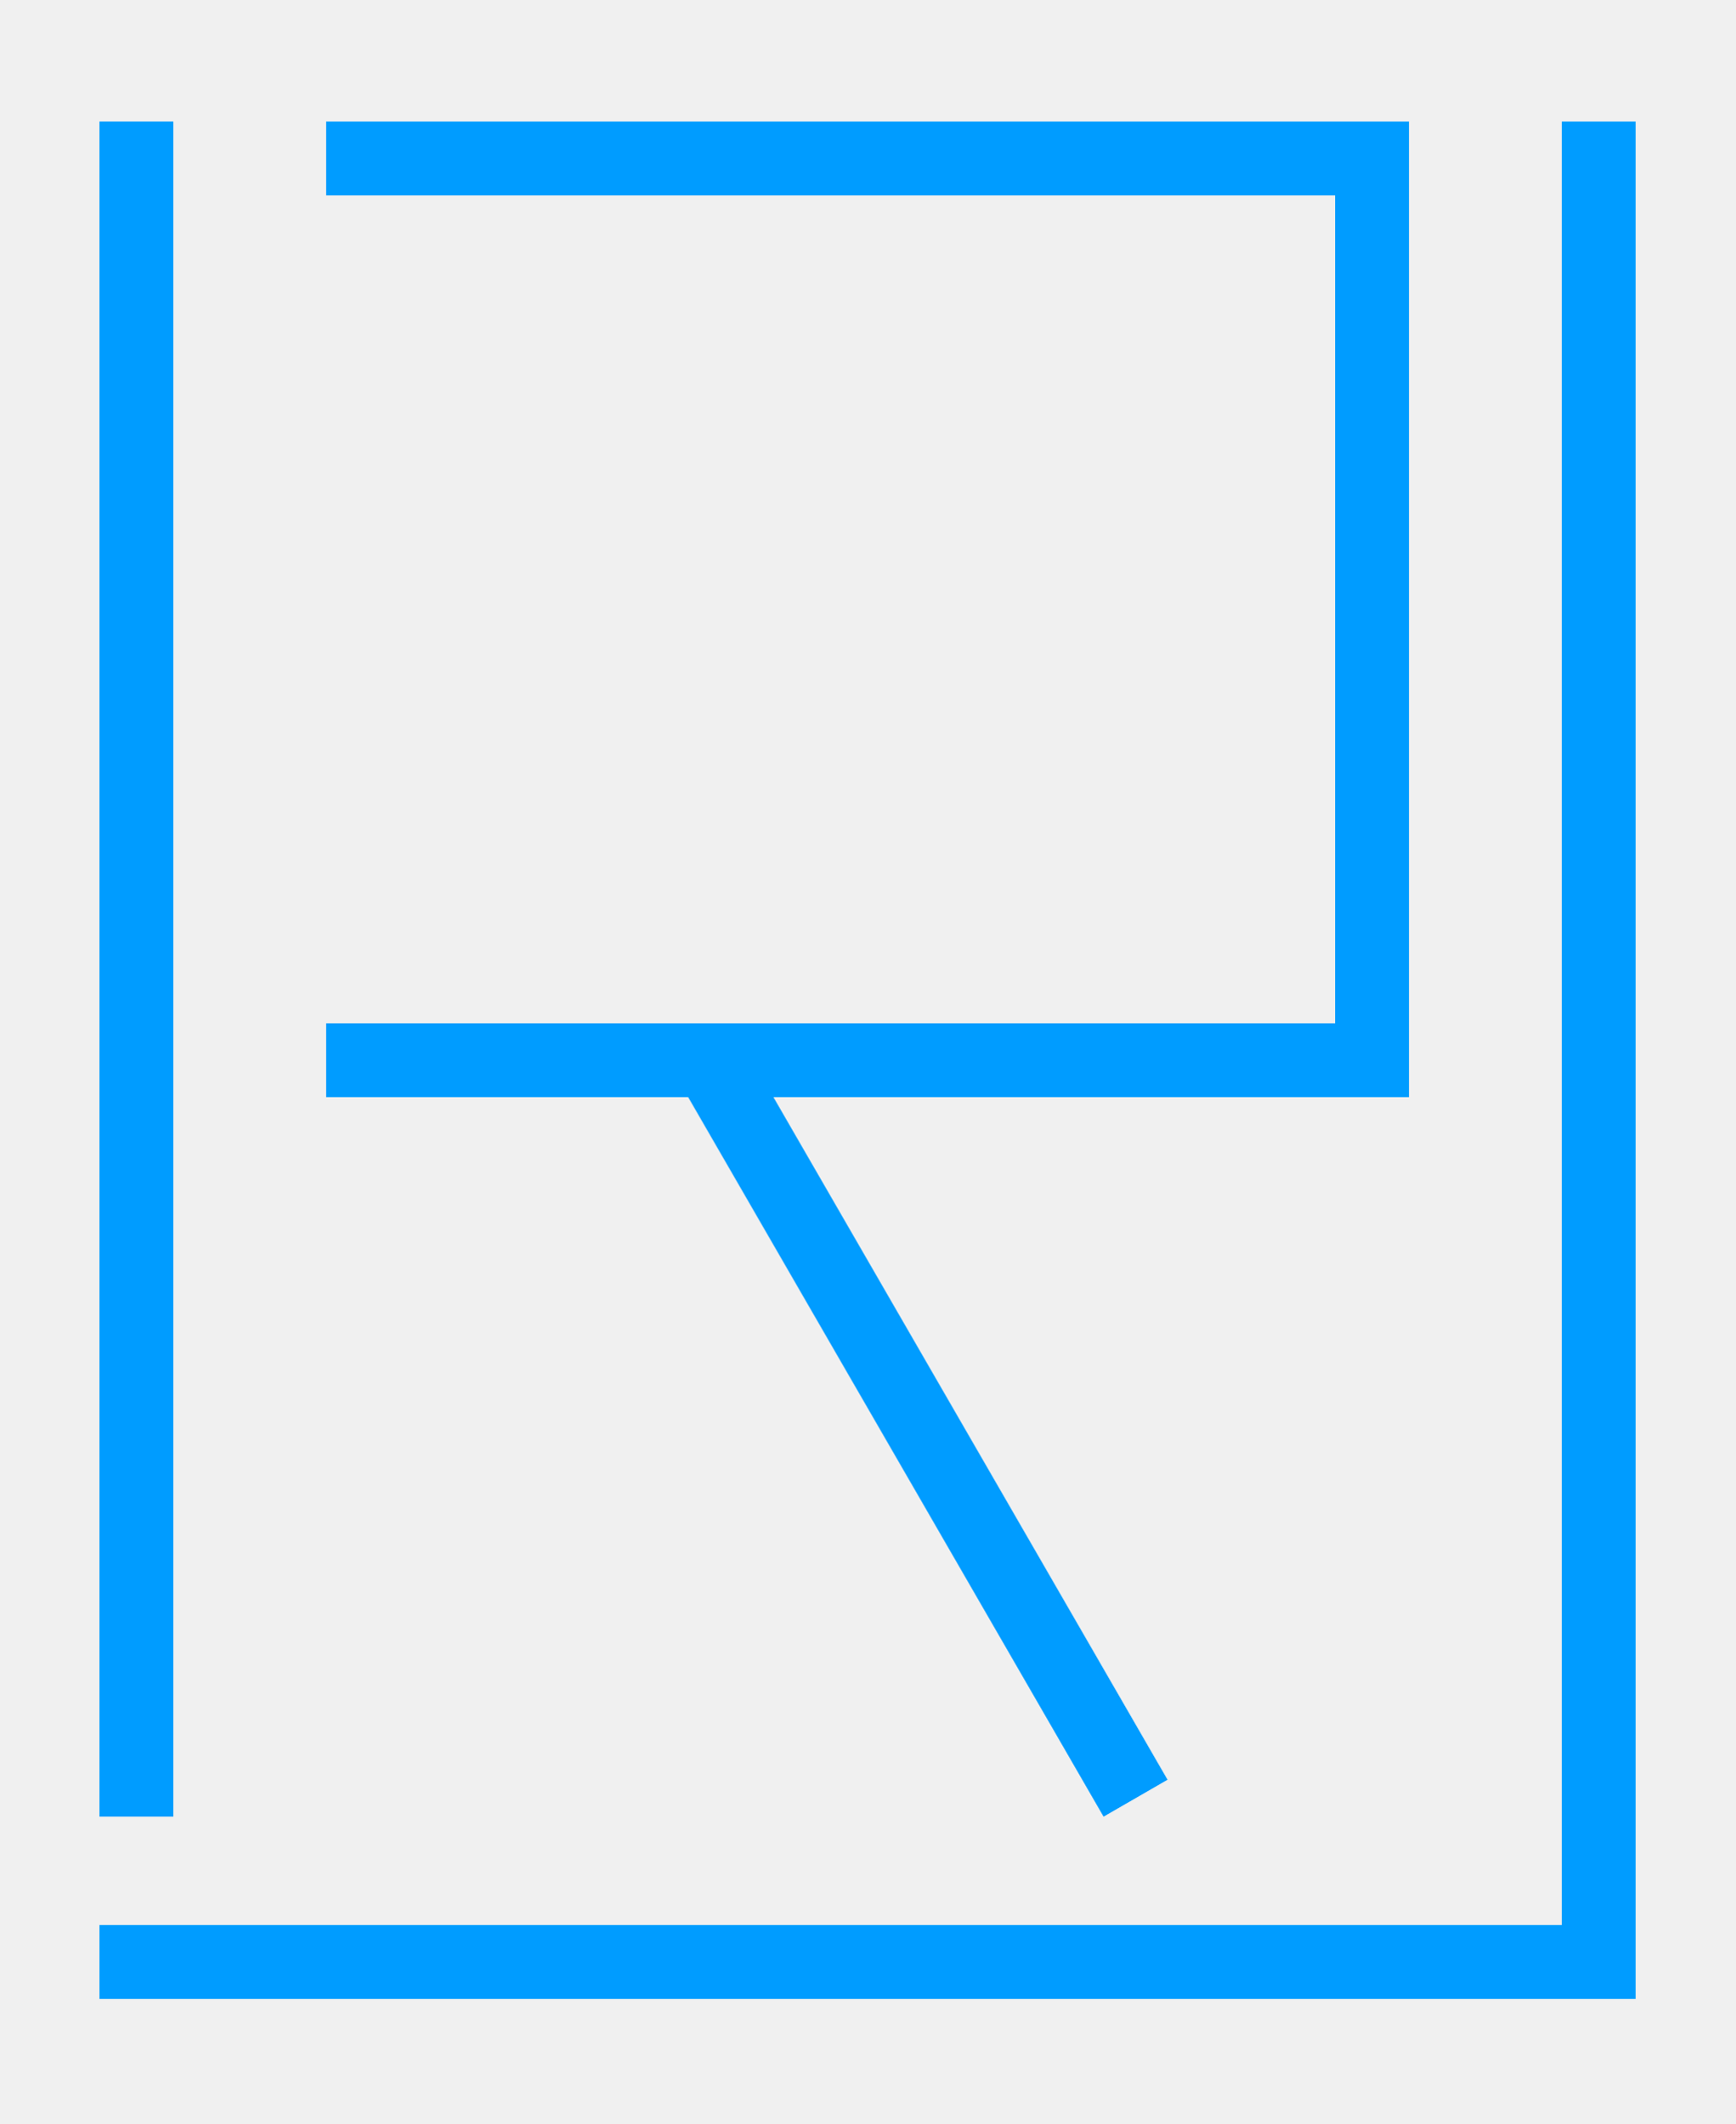
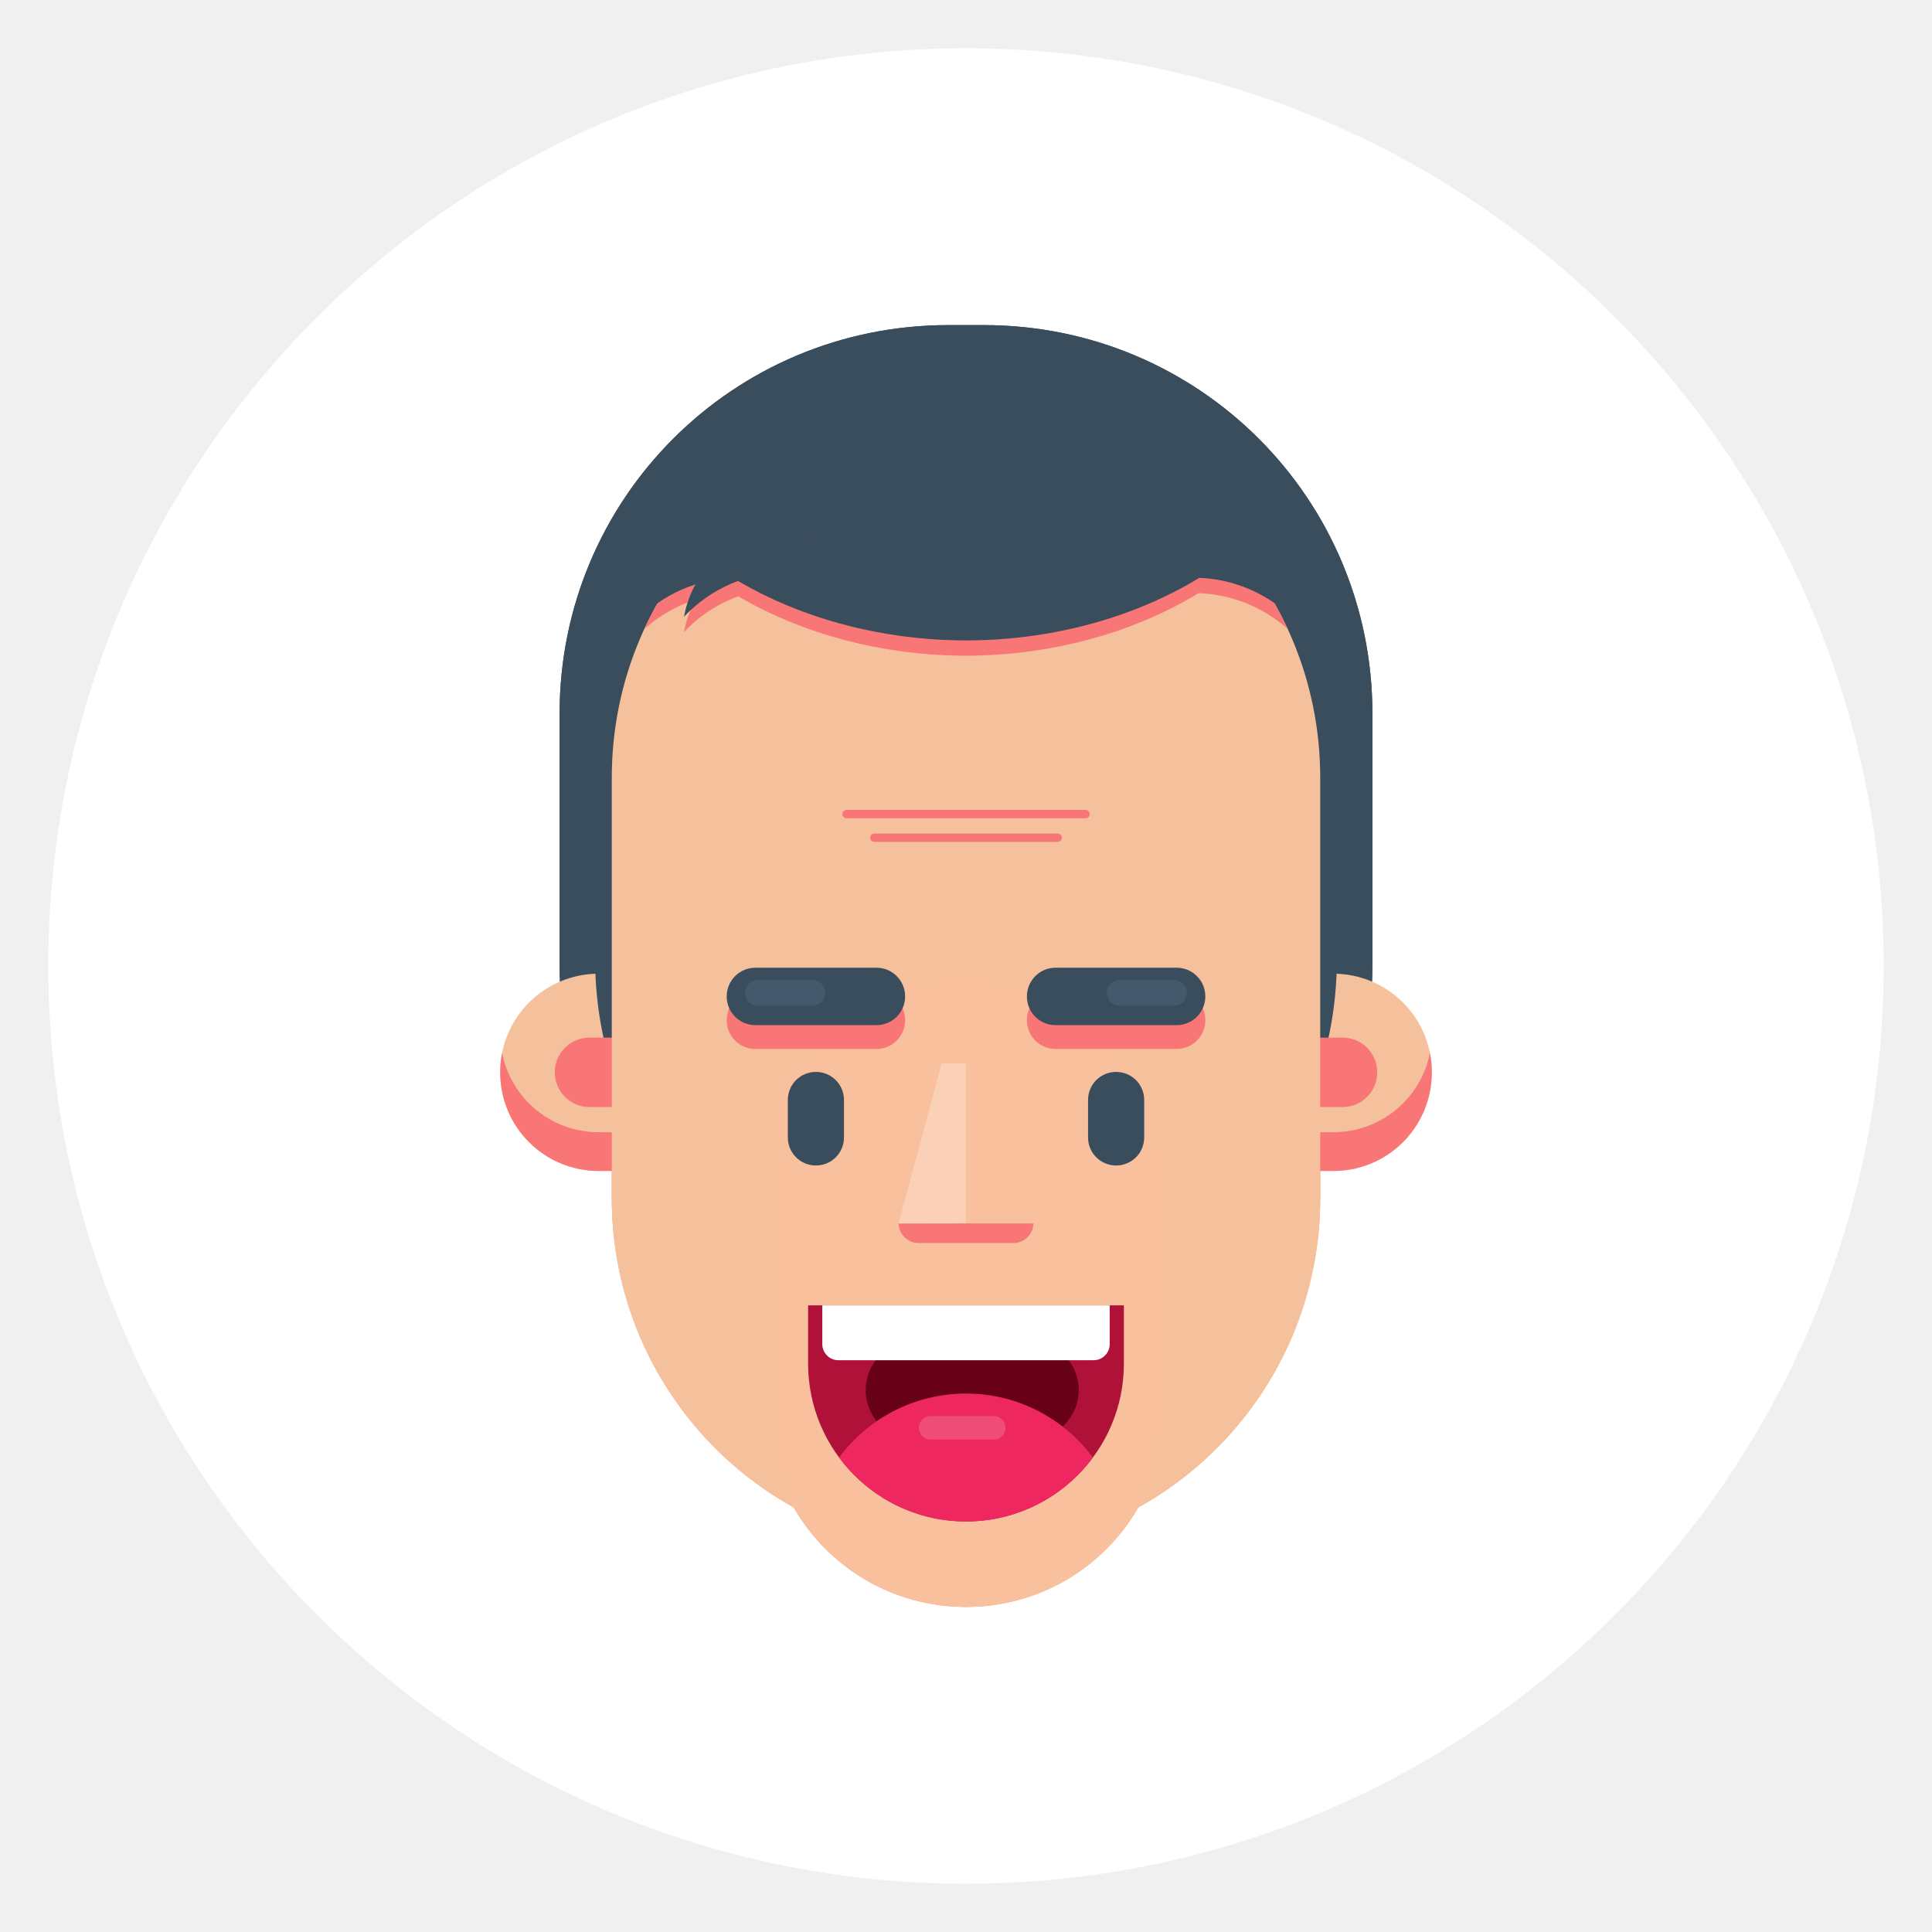
- <svg xmlns="http://www.w3.org/2000/svg" width="100%" height="100%" viewBox="0 0 457 559" version="1.1" xml:space="preserve" style="fill-rule:evenodd;clip-rule:evenodd;stroke-linejoin:round;stroke-miterlimit:2;">
-   <g transform="matrix(4.48182,0,0,4.48182,-1631.33,-1194.73)">
-     <g transform="matrix(9.99246e-18,0.331402,-1,4.31443e-17,633.5,153.428)">
-       <path d="M362.956,263.669L663.439,263.669L663.439,259.331L362.956,259.331L362.956,263.669Z" style="fill:rgb(0,156,255);" />
+ <svg xmlns="http://www.w3.org/2000/svg" width="100%" height="100%" viewBox="0 0 720 720" version="1.1" xml:space="preserve" style="fill-rule:evenodd;clip-rule:evenodd;stroke-linejoin:round;stroke-miterlimit:2;">
+   <g id="g1561" transform="matrix(0.431447,0,0,0.431447,-896.744,136.781)">
+     <g transform="matrix(2.31778,0,0,2.31778,1874.49,-511.723)">
+       <circle cx="448" cy="444" r="342" style="fill:white;" />
    </g>
-     <g transform="matrix(1,0,0,1,-87,-2.16875)">
-       <path d="M533.754,275.882C533.754,275.882 470.146,275.882 470.146,275.882L470.146,280.219L529.416,280.219L529.416,328.856L470.146,328.856L470.146,333.194L491.412,333.194L515.815,375.463L519.572,373.294L496.42,333.194L533.754,333.194L533.754,275.882Z" style="fill:rgb(0,156,255);" />
-     </g>
-     <g transform="matrix(1,0,0,1,-87,-2.16875)">
-       <path d="M542.731,381.831L456.831,381.831L456.831,386.169L547.068,386.169C547.068,386.169 547.068,275.882 547.068,275.882L542.731,275.882L542.731,381.831Z" style="fill:rgb(0,156,255);" />
+     <g transform="matrix(0.756209,0,0,0.756209,710.13,126.131)">
+       <g id="g4127" transform="matrix(9.01794,0,0,9.01794,1834.89,-291.121)">
+         <path id="path4125" d="M117.297,8.476L121.776,8.476C149.054,8.476 171.014,30.436 171.014,57.714L171.014,89.445C171.014,116.723 149.054,138.684 121.776,138.684L117.297,138.684C90.019,138.684 68.058,116.723 68.058,89.445L68.058,57.714C68.058,30.436 90.019,8.476 117.297,8.476Z" style="fill:rgb(58,77,92);fill-rule:nonzero;" />
+       </g>
+       <g id="g4131" transform="matrix(9.01794,0,0,9.01794,1834.89,-291.121)">
+         <path id="path4129" d="M75.72,90.628L163.705,90.628C170.626,90.628 176.199,96.2 176.199,103.122C176.199,110.043 170.626,115.615 163.705,115.615L75.72,115.615C68.798,115.615 63.226,110.043 63.226,103.122C63.226,96.2 68.798,90.628 75.72,90.628Z" style="fill:rgb(239,147,126);fill-rule:nonzero;" />
+       </g>
+       <g id="g4135" transform="matrix(9.01794,0,0,9.01794,1834.89,-291.121)">
+         <path id="path4133" d="M119.536,11.462C145.563,11.462 166.516,32.415 166.516,58.442L166.516,88.717C166.516,114.744 145.563,135.697 119.536,135.697C93.509,135.697 72.557,114.744 72.557,88.717L72.557,58.442C72.557,32.415 93.509,11.462 119.536,11.462Z" style="fill:rgb(58,77,92);fill-rule:nonzero;" />
+       </g>
+       <g id="g4147" transform="matrix(9.01794,0,0,9.01794,1834.89,-291.121)">
+         <path id="path4145" d="M72.024,102.686L167.4,102.686C169.837,102.686 171.799,104.648 171.799,107.085C171.799,109.523 169.837,111.485 167.4,111.485L72.024,111.485C69.587,111.485 67.625,109.523 67.625,107.085C67.625,104.648 69.587,102.686 72.024,102.686Z" style="fill:rgb(234,115,88);fill-rule:nonzero;" />
+       </g>
+       <g id="g4151" transform="matrix(9.01794,0,0,9.01794,1834.89,-291.121)">
+         <path id="path4149" d="M119.536,20.965C144.393,20.965 164.404,40.976 164.404,65.833L164.404,118.984C164.404,143.841 144.393,163.852 119.536,163.852C94.679,163.852 74.668,143.841 74.668,118.984L74.668,65.833C74.668,40.976 94.679,20.965 119.536,20.965Z" style="fill:rgb(248,192,157);fill-rule:nonzero;" />
+       </g>
+       <g id="g4155" transform="matrix(9.01794,0,0,9.01794,1834.89,-291.121)">
+         <path id="path4153" d="M119.536,90.708C133.475,90.708 144.696,101.93 144.696,115.868L144.696,145.672C144.696,159.611 133.475,170.832 119.536,170.832C105.598,170.832 94.377,159.611 94.377,145.672L94.377,115.868C94.377,101.93 105.598,90.708 119.536,90.708Z" style="fill:rgb(248,192,157);fill-rule:nonzero;" />
+       </g>
+       <g id="g4159" transform="matrix(9.01794,0,0,9.01794,1834.89,-291.121)">
+         <path id="path4157" d="M119.536,20.965C105.124,20.965 92.342,27.693 84.144,38.191C84.313,38.325 84.483,38.459 84.654,38.591C84.137,38.861 83.637,39.166 83.16,39.503C81.476,41.83 80.01,44.327 78.793,46.964C80.671,45.286 82.882,44.023 85.282,43.258C84.574,44.531 84.081,45.911 83.823,47.344C85.731,45.327 88.082,43.78 90.689,42.827C98.986,47.692 109.118,50.335 119.536,50.352C130.221,50.325 140.593,47.537 148.988,42.433C153.159,42.576 157.152,44.173 160.271,46.946C159.049,44.302 157.577,41.799 155.886,39.466C155.427,39.149 154.95,38.862 154.455,38.605C154.618,38.472 154.779,38.339 154.938,38.204C146.741,27.698 133.954,20.965 119.536,20.965Z" style="fill:rgb(239,147,126);fill-rule:nonzero;" />
+       </g>
+       <g id="g4163" transform="matrix(9.01794,0,0,9.01794,1834.89,-291.121)">
+         <path id="path4161" d="M119.536,18.501C104.974,18.501 92.078,25.371 83.892,36.058C92.95,43.9 105.925,48.399 119.536,48.416C133.148,48.402 146.124,43.905 155.186,36.063C146.999,25.373 134.101,18.501 119.536,18.501Z" style="fill:rgb(58,77,92);fill-rule:nonzero;" />
+       </g>
+       <g id="g4167" transform="matrix(9.01794,0,0,9.01794,1834.89,-291.121)">
+         <path id="path4165" d="M90.676,35.184C84.289,35.19 78.774,39.822 77.664,46.112C81.039,42.524 85.75,40.482 90.676,40.474C95.605,40.478 100.319,42.517 103.698,46.105C102.585,39.814 97.065,35.185 90.676,35.184Z" style="fill:rgb(58,77,92);fill-rule:nonzero;" />
+       </g>
+       <g id="g4171" transform="matrix(9.01794,0,0,9.01794,1834.89,-291.121)">
+         <path id="path4169" d="M148.404,35.184C154.791,35.19 160.306,39.822 161.416,46.112C158.041,42.524 153.33,40.482 148.404,40.474C143.475,40.478 138.761,42.517 135.382,46.105C136.496,39.814 142.015,35.185 148.404,35.184Z" style="fill:rgb(58,77,92);fill-rule:nonzero;" />
+       </g>
+       <g id="g4175" transform="matrix(9.01794,0,0,9.01794,1834.89,-291.121)">
+         <path id="path4173" d="M96.835,34.48C90.448,34.486 84.933,39.118 83.823,45.408C87.198,41.82 91.909,39.778 96.835,39.77C101.764,39.774 106.478,41.813 109.857,45.401C108.744,39.11 103.224,34.481 96.835,34.48Z" style="fill:rgb(58,77,92);fill-rule:nonzero;" />
+       </g>
+       <g id="g4179" transform="matrix(9.01794,0,0,9.01794,1834.89,-291.121)">
+         <path id="path4177" d="M152.892,97.289L152.892,104.257L129.001,104.257C127.092,104.257 125.554,102.736 125.521,100.836L125.517,100.836L125.517,97.289L152.892,97.289Z" style="fill:rgb(239,147,126);fill-rule:nonzero;" />
+       </g>
+       <g id="g4183" transform="matrix(9.01794,0,0,9.01794,1834.89,-291.121)">
+         <path id="path4181" d="M148.654,94.199C151.002,94.199 152.892,95.812 152.892,97.815C152.892,97.829 152.889,97.841 152.889,97.855L152.892,97.855L152.892,101.431L129.539,101.431C127.191,101.431 125.301,99.819 125.301,97.815C125.301,95.812 127.191,94.199 129.539,94.199L148.654,94.199Z" style="fill:rgb(58,77,92);fill-rule:nonzero;" />
+       </g>
+       <g id="g4187" transform="matrix(11.8748,0,0,11.8748,1421.21,-984.351)">
+         <path id="path4185" d="M143.479,140.294C143.479,142.16 141.944,143.695 140.078,143.695C138.211,143.695 136.676,142.16 136.676,140.294C136.676,138.427 138.211,136.892 140.078,136.892C141.944,136.892 143.479,138.427 143.479,140.294Z" style="fill:rgb(58,77,92);fill-rule:nonzero;" />
+       </g>
+       <g id="g4191" transform="matrix(11.8748,0,0,11.8748,1421.21,-984.351)">
+         <path id="path4189" d="M144.281,140.427C144.281,141.047 143.771,141.557 143.151,141.557C142.531,141.557 142.021,141.047 142.021,140.427C142.021,139.807 142.531,139.297 143.151,139.297C143.771,139.297 144.281,139.807 144.281,140.427Z" style="fill:rgb(248,192,157);fill-rule:nonzero;" />
+       </g>
+       <g id="g4195" transform="matrix(9.01794,0,0,9.01794,1834.89,-291.121)">
+         <path id="path4193" d="M74.783,113.884C74.783,113.884 74.739,114.019 74.668,114.24L74.668,118.984C74.668,135.911 83.949,150.588 97.719,158.232C102.055,165.772 110.18,170.831 119.536,170.831C119.626,170.831 119.716,170.827 119.806,170.826L119.578,129.313C119.578,129.313 95.936,135.037 91.457,132.797C86.977,130.558 74.783,113.884 74.783,113.884Z" style="fill:rgb(247,184,144);fill-rule:nonzero;" />
+       </g>
+       <g id="g4199" transform="matrix(9.01794,0,0,9.01794,1834.89,-291.121)">
+         <path id="path4197" d="M164.289,113.884C164.289,113.884 164.334,114.019 164.404,114.24L164.404,118.984C164.404,135.911 155.123,150.588 141.353,158.232C137.018,165.772 128.893,170.831 119.537,170.831C119.446,170.831 119.357,170.827 119.266,170.826L119.494,129.313C119.494,129.313 143.136,135.037 147.616,132.797C152.095,130.558 164.289,113.884 164.289,113.884Z" style="fill:rgb(247,184,144);fill-rule:nonzero;" />
+       </g>
+       <g id="g4203" transform="matrix(9.01794,0,0,9.01794,1834.89,-291.121)">
+         <path id="path4201" d="M127.347,124.536C127.347,128.917 123.742,132.523 119.36,132.523C114.979,132.523 111.374,128.917 111.374,124.536C111.374,120.155 114.979,116.55 119.36,116.55C123.742,116.55 127.347,120.155 127.347,124.536Z" style="fill:rgb(244,162,111);fill-rule:nonzero;" />
+       </g>
+       <g id="g4207" transform="matrix(9.01794,0,0,9.01794,1834.89,-291.121)">
+         <path id="path4205" d="M117.182,107.014L121.538,107.014C123.449,107.014 124.987,108.552 124.987,110.463L124.987,121.717C124.987,123.627 123.449,125.165 121.538,125.165L117.182,125.165C115.272,125.165 113.733,123.627 113.733,121.717L113.733,110.463C113.733,108.552 115.272,107.014 117.182,107.014Z" style="fill:rgb(239,147,126);fill-rule:nonzero;" />
+       </g>
+       <g id="g4211" transform="matrix(9.01794,0,0,9.01794,1834.89,-291.121)">
+         <path id="path4209" d="M127.347,122.08C127.347,126.461 123.742,130.066 119.36,130.066C114.979,130.066 111.374,126.461 111.374,122.08C111.374,117.698 114.979,114.093 119.36,114.093C123.742,114.093 127.347,117.698 127.347,122.08Z" style="fill:rgb(239,147,126);fill-rule:nonzero;" />
+       </g>
+       <g id="g4215" transform="matrix(9.01794,0,0,9.01794,1834.89,-291.121)">
+         <path id="path4213" d="M136.781,140.286C136.781,147.147 129.139,152.709 119.712,152.709C110.285,152.709 102.643,147.147 102.643,140.286C102.643,133.424 110.285,140.901 119.712,140.901C129.139,140.901 136.781,133.424 136.781,140.286Z" style="fill:rgb(244,162,111);fill-rule:nonzero;" />
+       </g>
+       <g id="g4219" transform="matrix(9.01794,0,0,9.01794,1834.89,-291.121)">
+         <path id="path4217" d="M136.781,138.811C136.781,145.672 129.139,151.234 119.712,151.234C110.285,151.234 102.643,145.672 102.643,138.811C102.643,131.949 110.285,139.426 119.712,139.426C129.139,139.426 136.781,131.949 136.781,138.811Z" style="fill:rgb(244,162,111);fill-rule:nonzero;" />
+       </g>
+       <g id="g4223" transform="matrix(9.01794,0,0,9.01794,1834.89,-291.121)">
+         <path id="path4221" d="M136.781,139.858C136.781,145.708 129.139,150.449 119.712,150.449C110.285,150.449 102.643,145.708 102.643,139.858C102.643,134.009 110.285,140.383 119.712,140.383C129.139,140.383 136.781,134.009 136.781,139.858Z" style="fill:rgb(179,30,72);fill-rule:nonzero;" />
+       </g>
+       <g id="g4227" transform="matrix(9.01794,0,0,9.01794,1834.89,-291.121)">
+         <path id="path4225" d="M104.703,137.388C104.5,137.389 104.314,137.411 104.138,137.444C106.148,141.712 112.52,144.669 119.712,144.672C126.904,144.668 133.274,141.711 135.283,137.444C132.612,136.939 126.647,140.383 119.712,140.383C113.231,140.383 107.594,137.37 104.703,137.388Z" style="fill:rgb(245,246,232);fill-rule:nonzero;" />
+       </g>
+       <g id="g4231" transform="matrix(9.01794,0,0,9.01794,1834.89,-291.121)">
+         <path id="path4229" d="M119.712,146.538C116.202,146.544 112.787,147.253 109.984,148.559C112.744,149.75 116.096,150.45 119.712,150.45C123.328,150.45 126.678,149.75 129.438,148.56C126.636,147.254 123.222,146.544 119.712,146.538Z" style="fill:rgb(221,82,124);fill-rule:nonzero;" />
+       </g>
+       <g id="g4235" transform="matrix(9.01794,0,0,9.01794,1834.89,-291.121)">
+         <path id="path4233" d="M104.403,69.884L134.67,69.884C134.962,69.884 135.198,70.12 135.198,70.412C135.198,70.705 134.962,70.94 134.67,70.94L104.403,70.94C104.11,70.94 103.875,70.705 103.875,70.412C103.875,70.12 104.11,69.884 104.403,69.884Z" style="fill:rgb(239,148,126);fill-rule:nonzero;" />
+       </g>
+       <g id="g4239" transform="matrix(9.01794,0,0,9.01794,1834.89,-291.121)">
+         <path id="path4237" d="M107.922,72.876L131.15,72.876C131.443,72.876 131.678,73.111 131.678,73.404C131.678,73.696 131.443,73.932 131.15,73.932L107.922,73.932C107.63,73.932 107.394,73.696 107.394,73.404C107.394,73.111 107.63,72.876 107.922,72.876Z" style="fill:rgb(239,148,126);fill-rule:nonzero;" />
+       </g>
+       <g id="g4243" transform="matrix(11.8748,0,0,11.8748,4751.23,-984.351)">
+         <path id="path4241" d="M-180.201,132.262L-180.201,137.553L-162.058,137.553C-160.608,137.553 -159.44,136.398 -159.414,134.955L-159.411,134.955L-159.411,132.262L-180.201,132.262Z" style="fill:rgb(239,147,126);fill-rule:nonzero;" />
+       </g>
+       <g id="g4247" transform="matrix(11.8748,0,0,11.8748,4751.23,-984.351)">
+         <path id="path4245" d="M-166.204,140.294C-166.204,142.16 -167.739,143.695 -169.605,143.695C-171.472,143.695 -173.007,142.16 -173.007,140.294C-173.007,138.427 -171.472,136.892 -169.605,136.892C-167.739,136.892 -166.204,138.427 -166.204,140.294Z" style="fill:rgb(58,77,92);fill-rule:nonzero;" />
+       </g>
+       <g id="g4251" transform="matrix(11.8748,0,0,11.8748,4751.23,-984.351)">
+         <path id="path4249" d="M-176.982,129.915C-178.765,129.915 -180.201,131.14 -180.201,132.661C-180.201,132.671 -180.199,132.681 -180.199,132.691L-180.201,132.691L-180.201,135.407L-162.466,135.407C-160.683,135.407 -159.248,134.183 -159.248,132.661C-159.248,131.14 -160.683,129.915 -162.466,129.915L-176.982,129.915Z" style="fill:rgb(58,77,92);fill-rule:nonzero;" />
+       </g>
+       <g id="g4255" transform="matrix(11.8748,0,0,11.8748,4751.23,-984.351)">
+         <path id="path4253" d="M-165.402,140.427C-165.402,141.047 -165.912,141.557 -166.532,141.557C-167.152,141.557 -167.662,141.047 -167.662,140.427C-167.662,139.807 -167.152,139.297 -166.532,139.297C-165.912,139.297 -165.402,139.807 -165.402,140.427Z" style="fill:rgb(248,192,157);fill-rule:nonzero;" />
+       </g>
+       <g id="g4259" transform="matrix(9.01794,0,0,9.01794,1834.89,-291.121)">
+         <path id="path4257" d="M119.093,107.014L119.093,130.057C119.182,130.061 119.271,130.064 119.36,130.066C123.742,130.065 127.347,126.46 127.347,122.079C127.344,119.954 126.495,117.916 124.987,116.419L124.987,110.463C124.987,108.552 123.449,107.014 121.539,107.014L119.093,107.014Z" style="fill:rgb(241,163,145);fill-rule:nonzero;" />
+       </g>
+       <g id="g4321" transform="matrix(9.01794,0,0,9.01794,1834.89,-291.121)">
+         <path id="path4319" d="M117.297,8.476L121.776,8.476C149.054,8.476 171.014,30.436 171.014,57.714L171.014,89.445C171.014,116.723 149.054,138.684 121.776,138.684L117.297,138.684C90.019,138.684 68.058,116.723 68.058,89.445L68.058,57.714C68.058,30.436 90.019,8.476 117.297,8.476Z" style="fill:rgb(58,77,92);fill-rule:nonzero;" />
+       </g>
+       <g id="g4325" transform="matrix(9.01794,0,0,9.01794,1834.89,-291.121)">
+         <path id="path4323" d="M73.03,90.628L166.043,90.628C172.964,90.628 178.537,96.2 178.537,103.122C178.537,110.043 172.964,115.615 166.043,115.615L73.03,115.615C66.108,115.615 60.536,110.043 60.536,103.122C60.536,96.2 66.108,90.628 73.03,90.628Z" style="fill:rgb(245,193,156);fill-rule:nonzero;" />
+       </g>
+       <g id="g4329" transform="matrix(9.01794,0,0,9.01794,1834.89,-291.121)">
+         <path id="path4327" d="M119.536,11.462C145.563,11.462 166.516,32.415 166.516,58.442L166.516,88.717C166.516,114.744 145.563,135.697 119.536,135.697C93.509,135.697 72.557,114.744 72.557,88.717L72.557,58.442C72.557,32.415 93.509,11.462 119.536,11.462Z" style="fill:rgb(58,77,92);fill-rule:nonzero;" />
+       </g>
+       <g id="g4341" transform="matrix(9.01794,0,0,9.01794,1833.31,-326.868)">
+         <path id="path4339" d="M72.024,102.686L167.4,102.686C169.837,102.686 171.799,104.648 171.799,107.085C171.799,109.523 169.837,111.485 167.4,111.485L72.024,111.485C69.587,111.485 67.625,109.523 67.625,107.085C67.625,104.648 69.587,102.686 72.024,102.686Z" style="fill:rgb(248,118,117);fill-rule:nonzero;" />
+       </g>
+       <g id="path4642" transform="matrix(1.84358,0,0,1.84358,-2457.23,-436.445)">
+         <path d="M2625.44,571.252C2624.67,575.131 2624.26,579.141 2624.26,583.252C2624.26,617.106 2651.52,644.363 2685.38,644.363L3140.35,644.363C3174.2,644.363 3201.46,617.106 3201.46,583.252C3201.46,579.141 3201.05,575.131 3200.28,571.252C3194.74,599.32 3170.09,620.363 3140.35,620.363L2685.38,620.363C2655.63,620.363 2630.98,599.321 2625.44,571.252Z" style="fill:rgb(248,118,117);fill-rule:nonzero;" />
+       </g>
+       <g id="g4345" transform="matrix(9.01794,0,0,9.01794,1834.89,-291.121)">
+         <path id="path4343" d="M119.536,20.965C144.393,20.965 164.404,40.976 164.404,65.833L164.404,118.984C164.404,143.841 144.393,163.852 119.536,163.852C94.679,163.852 74.668,143.841 74.668,118.984L74.668,65.833C74.668,40.976 94.679,20.965 119.536,20.965Z" style="fill:rgb(245,193,156);fill-rule:nonzero;" />
+       </g>
+       <g id="g4349" transform="matrix(9.01794,0,0,9.01794,1834.89,-291.121)">
+         <path id="path4347" d="M119.536,90.708C133.475,90.708 144.696,101.93 144.696,115.868L144.696,145.672C144.696,159.611 133.475,170.832 119.536,170.832C105.598,170.832 94.377,159.611 94.377,145.672L94.377,115.868C94.377,101.93 105.598,90.708 119.536,90.708Z" style="fill:rgb(248,192,157);fill-rule:nonzero;" />
+       </g>
+       <g id="g4353" transform="matrix(9.01794,0,0,9.01794,1834.89,-291.121)">
+         <path id="path4351" d="M119.536,20.965C105.124,20.965 92.342,27.693 84.144,38.191C84.313,38.325 84.483,38.459 84.654,38.591C84.137,38.861 83.637,39.166 83.16,39.503C81.476,41.83 80.01,44.327 78.793,46.964C80.671,45.286 82.882,44.023 85.282,43.258C84.574,44.531 84.081,45.911 83.823,47.344C85.731,45.327 88.082,43.78 90.689,42.827C98.986,47.692 109.118,50.335 119.536,50.352C130.221,50.325 140.593,47.537 148.988,42.433C153.159,42.576 157.152,44.173 160.271,46.946C159.049,44.302 157.577,41.799 155.886,39.466C155.427,39.149 154.95,38.862 154.455,38.605C154.618,38.472 154.779,38.339 154.938,38.204C146.741,27.698 133.954,20.965 119.536,20.965Z" style="fill:rgb(248,118,117);fill-rule:nonzero;" />
+       </g>
+       <g id="g4357" transform="matrix(9.01794,0,0,9.01794,1834.89,-291.121)">
+         <path id="path4355" d="M119.536,18.501C104.974,18.501 92.078,25.371 83.892,36.058C92.95,43.9 105.925,48.399 119.536,48.416C133.148,48.402 146.124,43.905 155.186,36.063C146.999,25.373 134.101,18.501 119.536,18.501Z" style="fill:rgb(58,77,92);fill-rule:nonzero;" />
+       </g>
+       <g id="g4361" transform="matrix(9.01794,0,0,9.01794,1834.89,-291.121)">
+         <path id="path4359" d="M90.676,35.184C84.289,35.19 78.774,39.822 77.664,46.112C81.039,42.524 85.75,40.482 90.676,40.474C95.605,40.478 100.319,42.517 103.698,46.105C102.585,39.814 97.065,35.185 90.676,35.184Z" style="fill:rgb(58,77,92);fill-rule:nonzero;" />
+       </g>
+       <g id="g4365" transform="matrix(9.01794,0,0,9.01794,1834.89,-291.121)">
+         <path id="path4363" d="M148.404,35.184C154.791,35.19 160.306,39.822 161.416,46.112C158.041,42.524 153.33,40.482 148.404,40.474C143.475,40.478 138.761,42.517 135.382,46.105C136.496,39.814 142.015,35.185 148.404,35.184Z" style="fill:rgb(58,77,92);fill-rule:nonzero;" />
+       </g>
+       <g id="g4369" transform="matrix(9.01794,0,0,9.01794,1834.89,-291.121)">
+         <path id="path4367" d="M96.835,34.48C90.448,34.486 84.933,39.118 83.823,45.408C87.198,41.82 91.909,39.778 96.835,39.77C101.764,39.774 106.478,41.813 109.857,45.401C108.744,39.11 103.224,34.481 96.835,34.48Z" style="fill:rgb(58,77,92);fill-rule:nonzero;" />
+       </g>
+       <g id="g4373" transform="matrix(9.01794,0,0,9.01794,1834.89,-291.121)">
+         <path id="path4371" d="M104.403,69.884L134.67,69.884C134.962,69.884 135.198,70.12 135.198,70.412C135.198,70.705 134.962,70.94 134.67,70.94L104.403,70.94C104.11,70.94 103.875,70.705 103.875,70.412C103.875,70.12 104.11,69.884 104.403,69.884Z" style="fill:rgb(248,118,117);fill-rule:nonzero;" />
+       </g>
+       <g id="g4377" transform="matrix(9.01794,0,0,9.01794,1834.89,-291.121)">
+         <path id="path4375" d="M107.922,72.876L131.15,72.876C131.443,72.876 131.678,73.111 131.678,73.404C131.678,73.696 131.443,73.932 131.15,73.932L107.922,73.932C107.63,73.932 107.394,73.696 107.394,73.404C107.394,73.111 107.63,72.876 107.922,72.876Z" style="fill:rgb(248,118,117);fill-rule:nonzero;" />
+       </g>
+       <g id="path4411" transform="matrix(1.84358,0,0,1.84358,-2457.23,-436.445)">
+         <path d="M2871.12,676.893L2954.61,676.893C2954.52,683.617 2948.92,689.081 2942.2,688.997L2883.53,688.997C2883.47,688.997 2883.42,688.998 2883.37,688.998C2876.71,688.998 2871.2,683.559 2871.12,676.893Z" style="fill:rgb(248,118,117);fill-rule:nonzero;" />
+       </g>
+       <g id="path4413" transform="matrix(1.84358,0,0,1.84358,-2457.23,-436.445)">
+         <path d="M2871.12,676.893L2897.75,577.734L2912.76,577.734L2912.76,676.822L2871.12,676.893Z" style="fill:rgb(250,209,183);fill-rule:nonzero;" />
+       </g>
+       <g id="g4540" transform="matrix(2.39837,0,0,2.39837,1598.51,-434.018)">
+         <path id="path4530" d="M472.819,558.307L623.214,558.307L623.214,586.021C623.214,627.552 589.547,661.219 548.017,661.219C506.486,661.219 472.819,627.552 472.819,586.021L472.819,558.307Z" style="fill:rgb(176,17,57);fill-rule:nonzero;" />
+         <path id="rect4532" d="M523.689,575.207L578.261,575.207C591.245,575.207 601.699,585.66 601.699,598.645C601.699,611.63 591.245,622.083 578.261,622.083L523.689,622.083C510.704,622.083 500.251,611.63 500.251,598.645C500.251,585.66 510.704,575.207 523.689,575.207Z" style="fill:rgb(104,0,24);fill-rule:nonzero;" />
+         <path id="path4534" d="M548.018,600.307C523.249,600.307 501.281,612.285 487.58,630.762C501.281,649.239 523.248,661.219 548.018,661.219C572.787,661.219 594.752,649.239 608.453,630.762C594.752,612.285 572.786,600.307 548.018,600.307Z" style="fill:rgb(238,39,97);fill-rule:nonzero;" />
+         <path id="path4536" d="M479.575,558.307L479.575,576.74C479.575,581.004 483.008,584.436 487.271,584.436L608.762,584.436C613.026,584.436 616.458,581.004 616.458,576.74L616.458,558.307L479.575,558.307Z" style="fill:white;fill-rule:nonzero;" />
+         <path id="rect4538" d="M531.149,611.033L561.234,611.033C564.334,611.033 566.831,613.53 566.831,616.631C566.831,619.731 564.334,622.228 561.234,622.228L531.149,622.228C528.048,622.228 525.552,619.731 525.552,616.631C525.552,613.53 528.048,611.033 531.149,611.033Z" style="fill:rgb(239,77,120);fill-rule:nonzero;" />
+       </g>
+       <g id="g4679" transform="matrix(1.84358,0,0,1.84358,-2456.37,-436.445)">
+         <g id="g4657">
+           <path id="rect4417" d="M2819.4,582.991C2829.04,582.991 2836.79,590.749 2836.79,600.386L2836.79,623.579C2836.79,633.215 2829.04,640.973 2819.4,640.973C2809.76,640.973 2802,633.215 2802,623.579L2802,600.386C2802,590.749 2809.76,582.991 2819.4,582.991Z" style="fill:rgb(58,77,92);fill-rule:nonzero;" />
+           <path id="rect4419" d="M2781.93,533.181L2856.87,533.181C2866.73,533.181 2874.67,541.12 2874.67,550.98C2874.67,560.841 2866.73,568.779 2856.87,568.779L2781.93,568.779C2772.07,568.779 2764.13,560.841 2764.13,550.98C2764.13,541.12 2772.07,533.181 2781.93,533.181Z" style="fill:rgb(248,118,117);fill-rule:nonzero;" />
+           <path id="rect4421" d="M2781.93,518.427L2856.87,518.427C2866.73,518.427 2874.67,526.365 2874.67,536.226C2874.67,546.086 2866.73,554.025 2856.87,554.025L2781.93,554.025C2772.07,554.025 2764.13,546.086 2764.13,536.226C2764.13,526.365 2772.07,518.427 2781.93,518.427Z" style="fill:rgb(58,77,92);fill-rule:nonzero;" />
+           <path id="rect4640" d="M2783.54,526.046L2817.16,526.046C2821.58,526.046 2825.14,529.607 2825.14,534.031C2825.14,538.454 2821.58,542.015 2817.16,542.015L2783.54,542.015C2779.12,542.015 2775.56,538.454 2775.56,534.031C2775.56,529.607 2779.12,526.046 2783.54,526.046Z" style="fill:rgb(68,89,108);fill-rule:nonzero;" />
+         </g>
+         <g id="g4667" transform="matrix(-1,0,0,1,5824.8,0)">
+           <path id="rect4659" d="M2819.4,582.991C2829.04,582.991 2836.79,590.749 2836.79,600.386L2836.79,623.579C2836.79,633.215 2829.04,640.973 2819.4,640.973C2809.76,640.973 2802,633.215 2802,623.579L2802,600.386C2802,590.749 2809.76,582.991 2819.4,582.991Z" style="fill:rgb(58,77,92);fill-rule:nonzero;" />
+           <path id="rect4661" d="M2781.93,533.181L2856.87,533.181C2866.73,533.181 2874.67,541.12 2874.67,550.98C2874.67,560.841 2866.73,568.779 2856.87,568.779L2781.93,568.779C2772.07,568.779 2764.13,560.841 2764.13,550.98C2764.13,541.12 2772.07,533.181 2781.93,533.181Z" style="fill:rgb(248,118,117);fill-rule:nonzero;" />
+           <path id="rect4663" d="M2781.93,518.427L2856.87,518.427C2866.73,518.427 2874.67,526.365 2874.67,536.226C2874.67,546.086 2866.73,554.025 2856.87,554.025L2781.93,554.025C2772.07,554.025 2764.13,546.086 2764.13,536.226C2764.13,526.365 2772.07,518.427 2781.93,518.427Z" style="fill:rgb(58,77,92);fill-rule:nonzero;" />
+           <path id="rect4665" d="M2783.54,526.046L2817.16,526.046C2821.58,526.046 2825.14,529.607 2825.14,534.031C2825.14,538.454 2821.58,542.015 2817.16,542.015L2783.54,542.015C2779.12,542.015 2775.56,538.454 2775.56,534.031C2775.56,529.607 2779.12,526.046 2783.54,526.046Z" style="fill:rgb(68,89,108);fill-rule:nonzero;" />
+         </g>
+       </g>
    </g>
  </g>
</svg>
